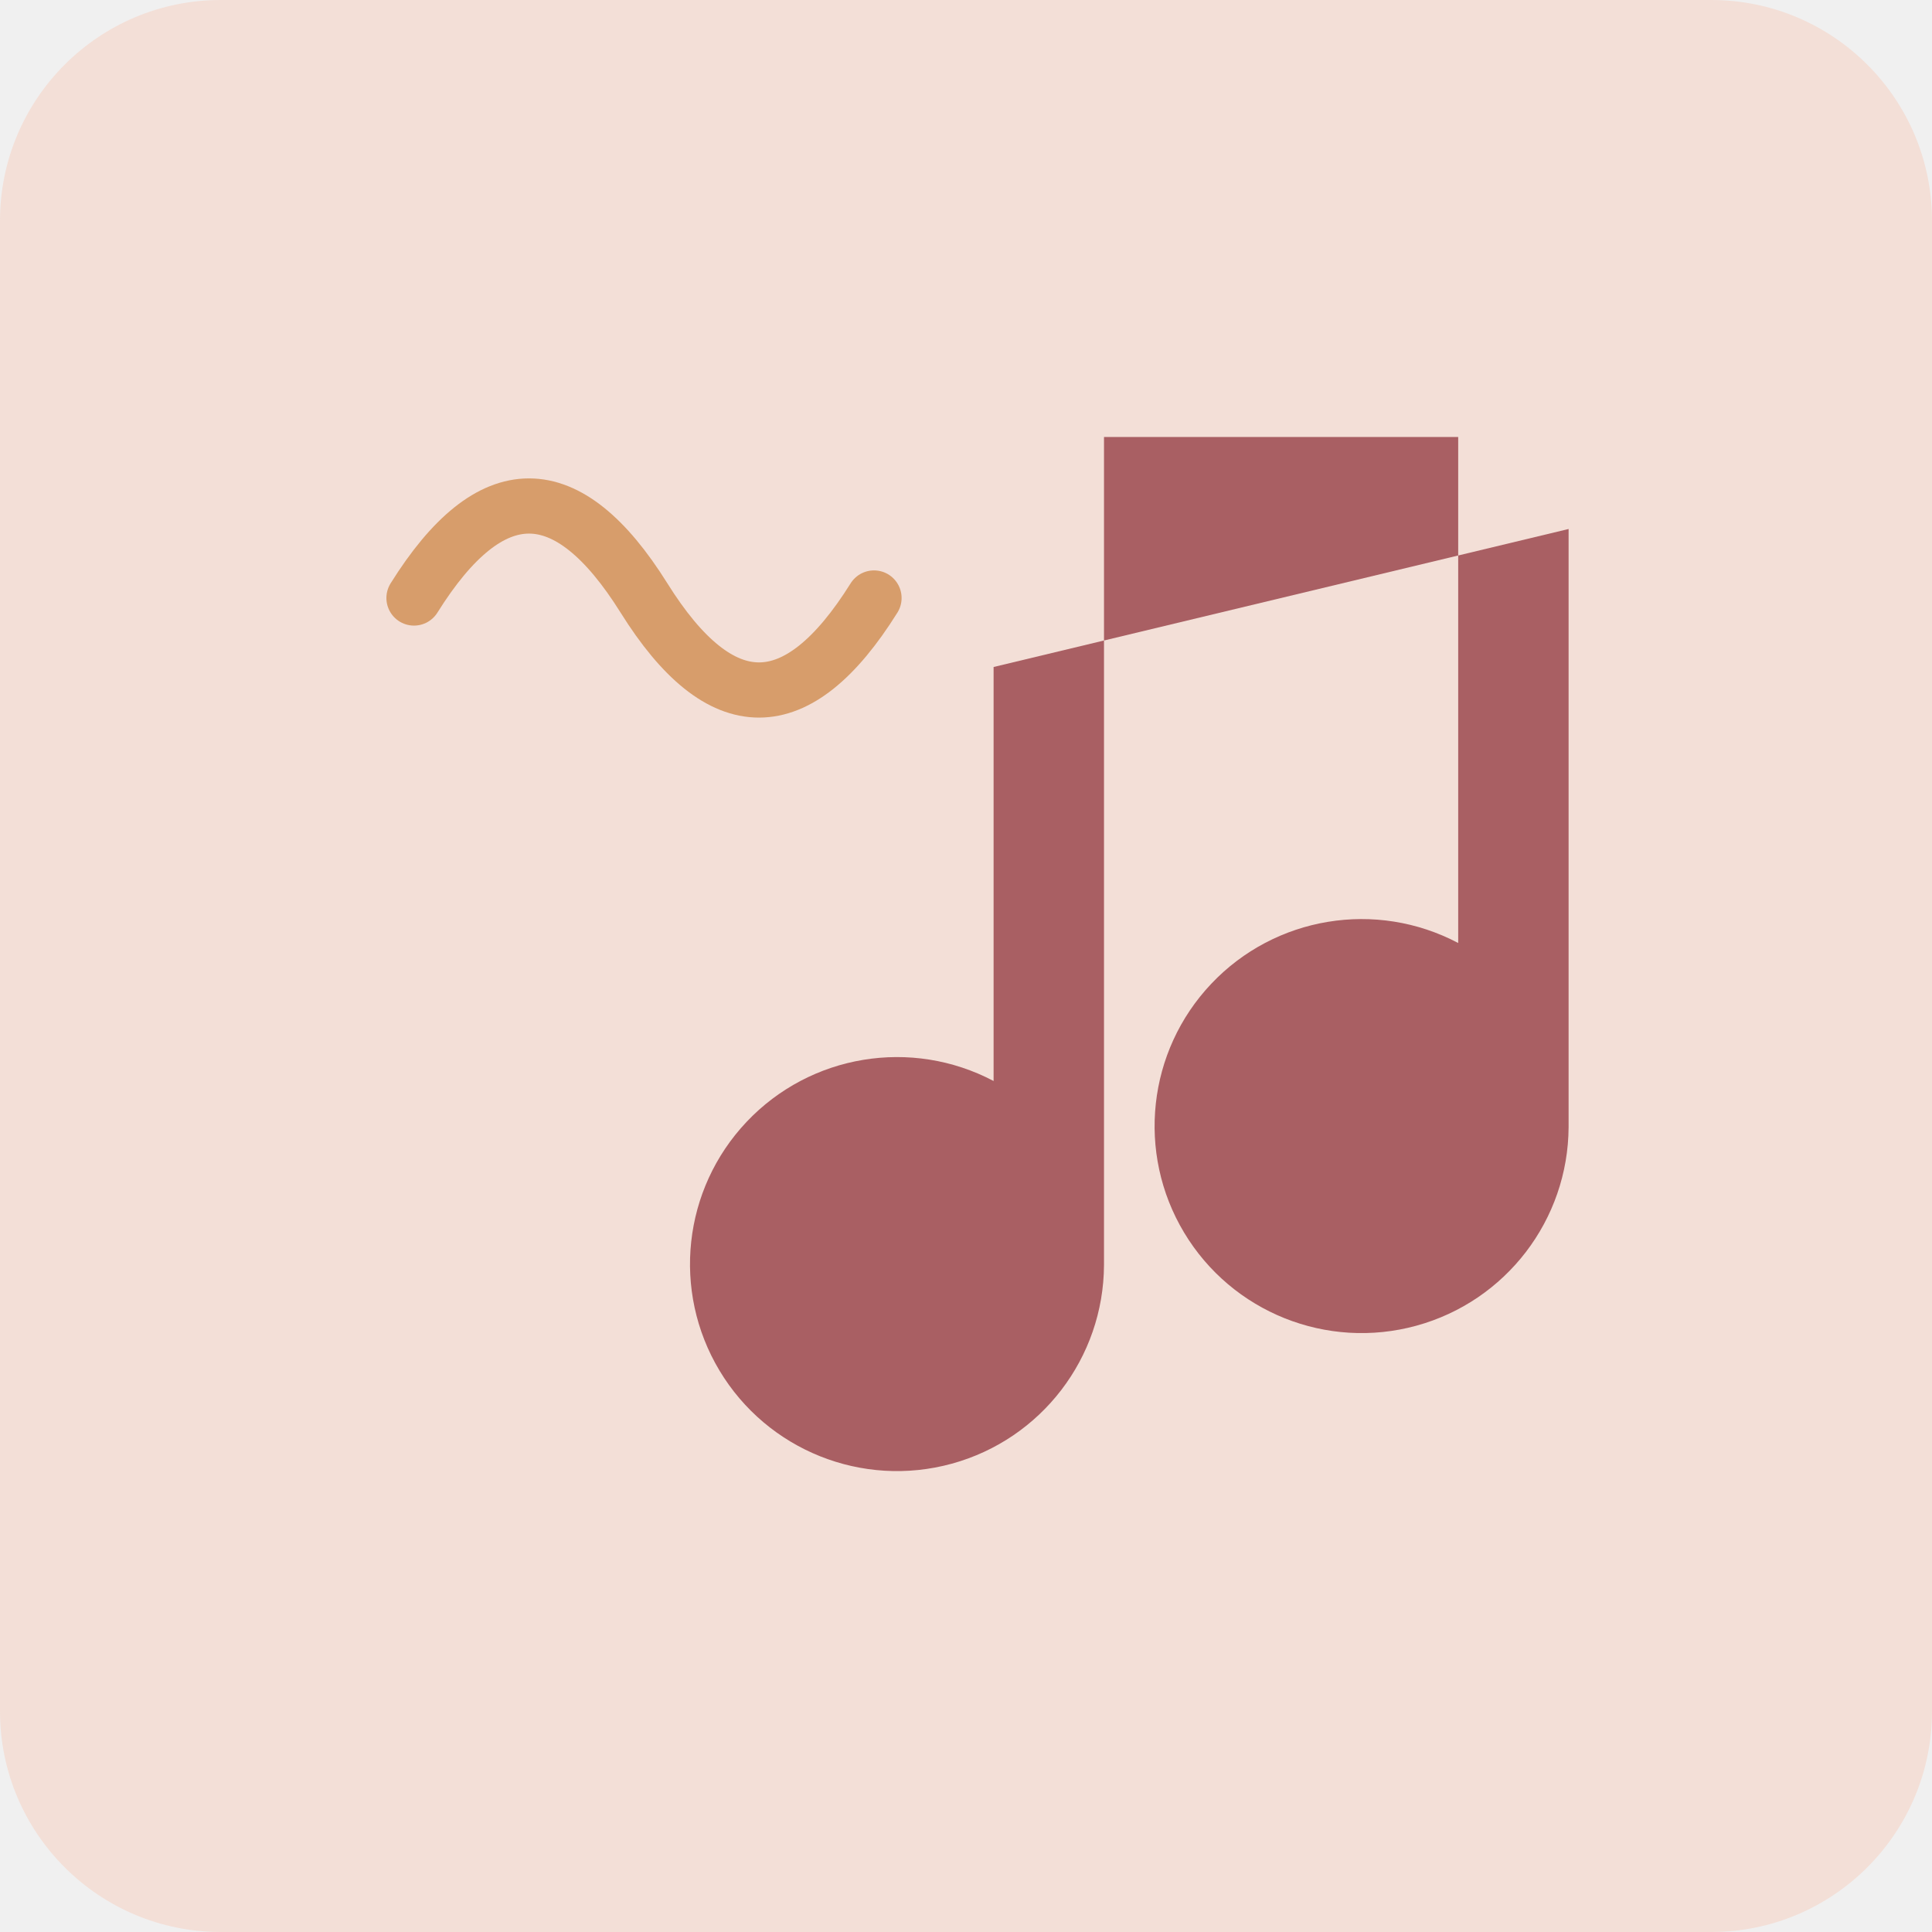
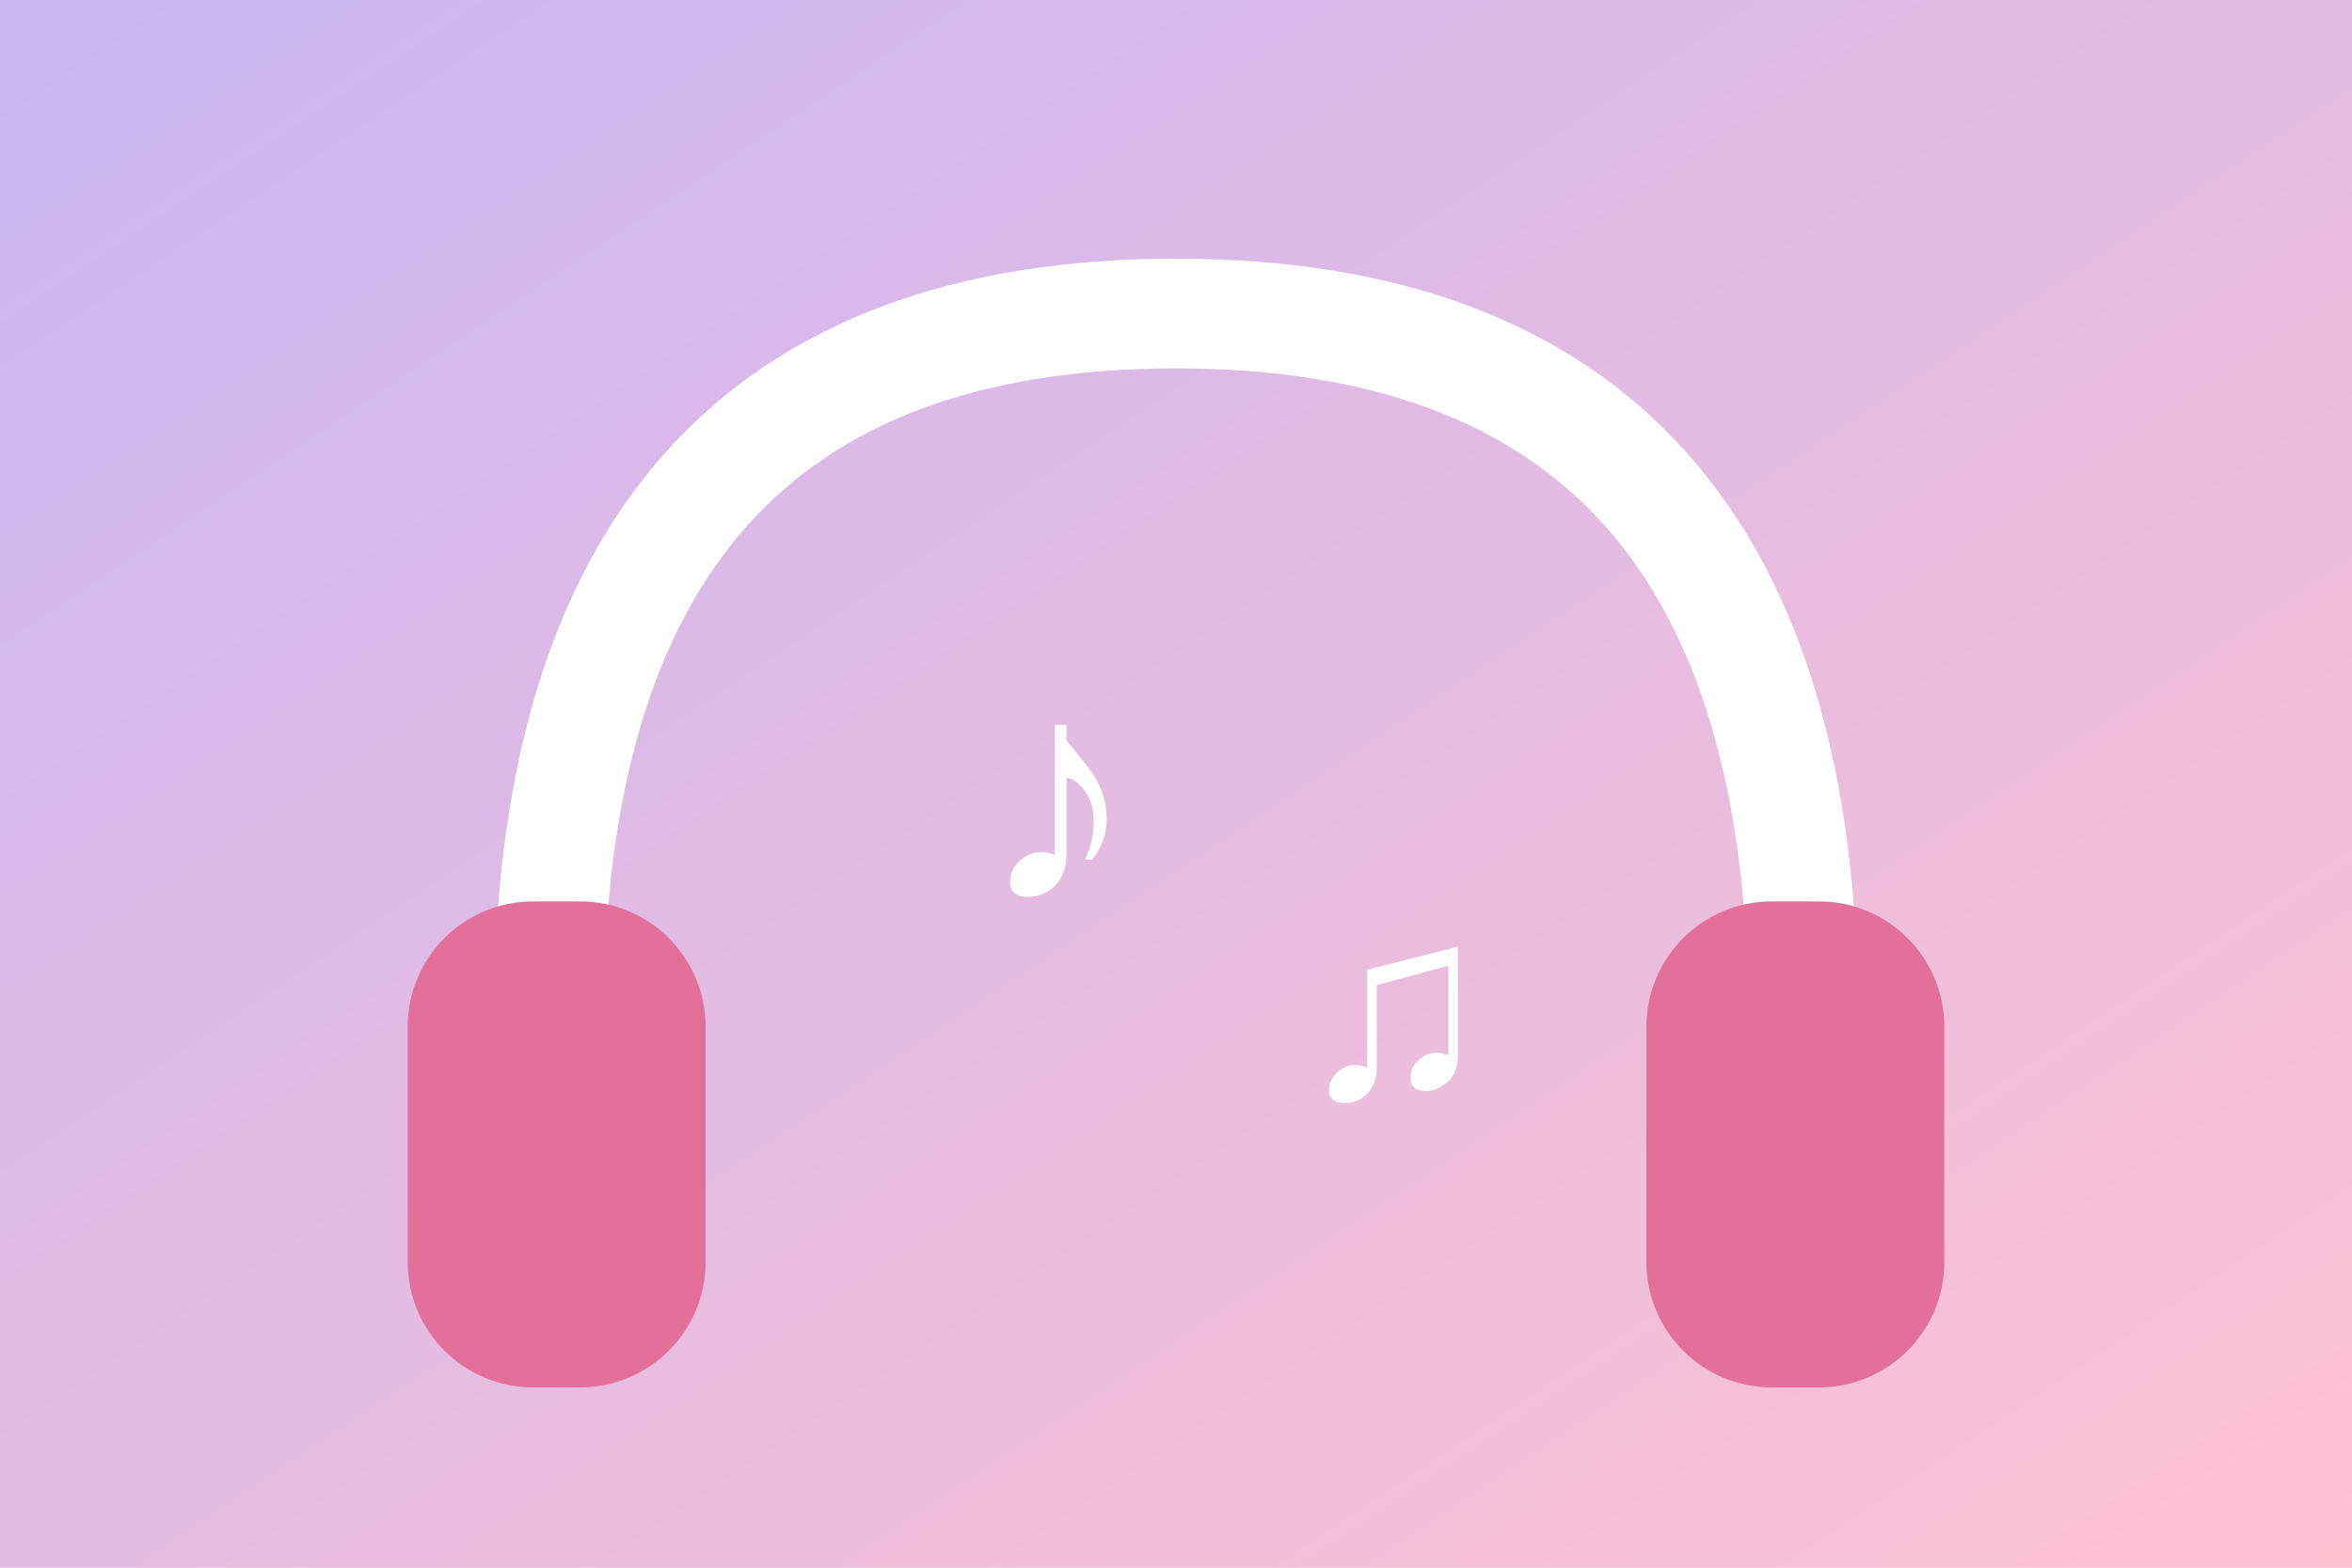
- <svg xmlns="http://www.w3.org/2000/svg" viewBox="0 0 420 420" role="img" aria-label="Illustration">
-   <rect width="420" height="420" rx="48" fill="#f3dfd7" />
-   <path d="M240 95v180a45 45 0 1 1-24-40V145l125-30v130a45 45 0 1 1-24-40V95z" fill="#a95f63" />
-   <path d="M90 130q25-40 50 0t50 0" fill="none" stroke="#d79d6b" stroke-width="12" stroke-linecap="round" />
+ <svg xmlns="http://www.w3.org/2000/svg" viewBox="0 0 300 200" role="img" aria-label="Headphones and music notes">
+   <defs>
+     <linearGradient id="g" x1="0" y1="0" x2="1" y2="1">
+       <stop offset="0" stop-color="#c9b6f2" />
+       <stop offset="1" stop-color="#ffc2d1" />
+     </linearGradient>
+   </defs>
+   <rect width="300" height="200" fill="url(#g)" />
+   <path d="M70,130 Q70,40 150,40 Q230,40 230,130" stroke="#fff" stroke-width="14" fill="none" />
+   <rect x="52" y="115" width="38" height="62" rx="16" fill="#e2709b" />
+   <rect x="210" y="115" width="38" height="62" rx="16" fill="#e2709b" />
+   <text x="125" y="115" font-size="40" fill="#fff">♪</text>
+   <text x="165" y="140" font-size="34" fill="#fff">♫</text>
</svg>
